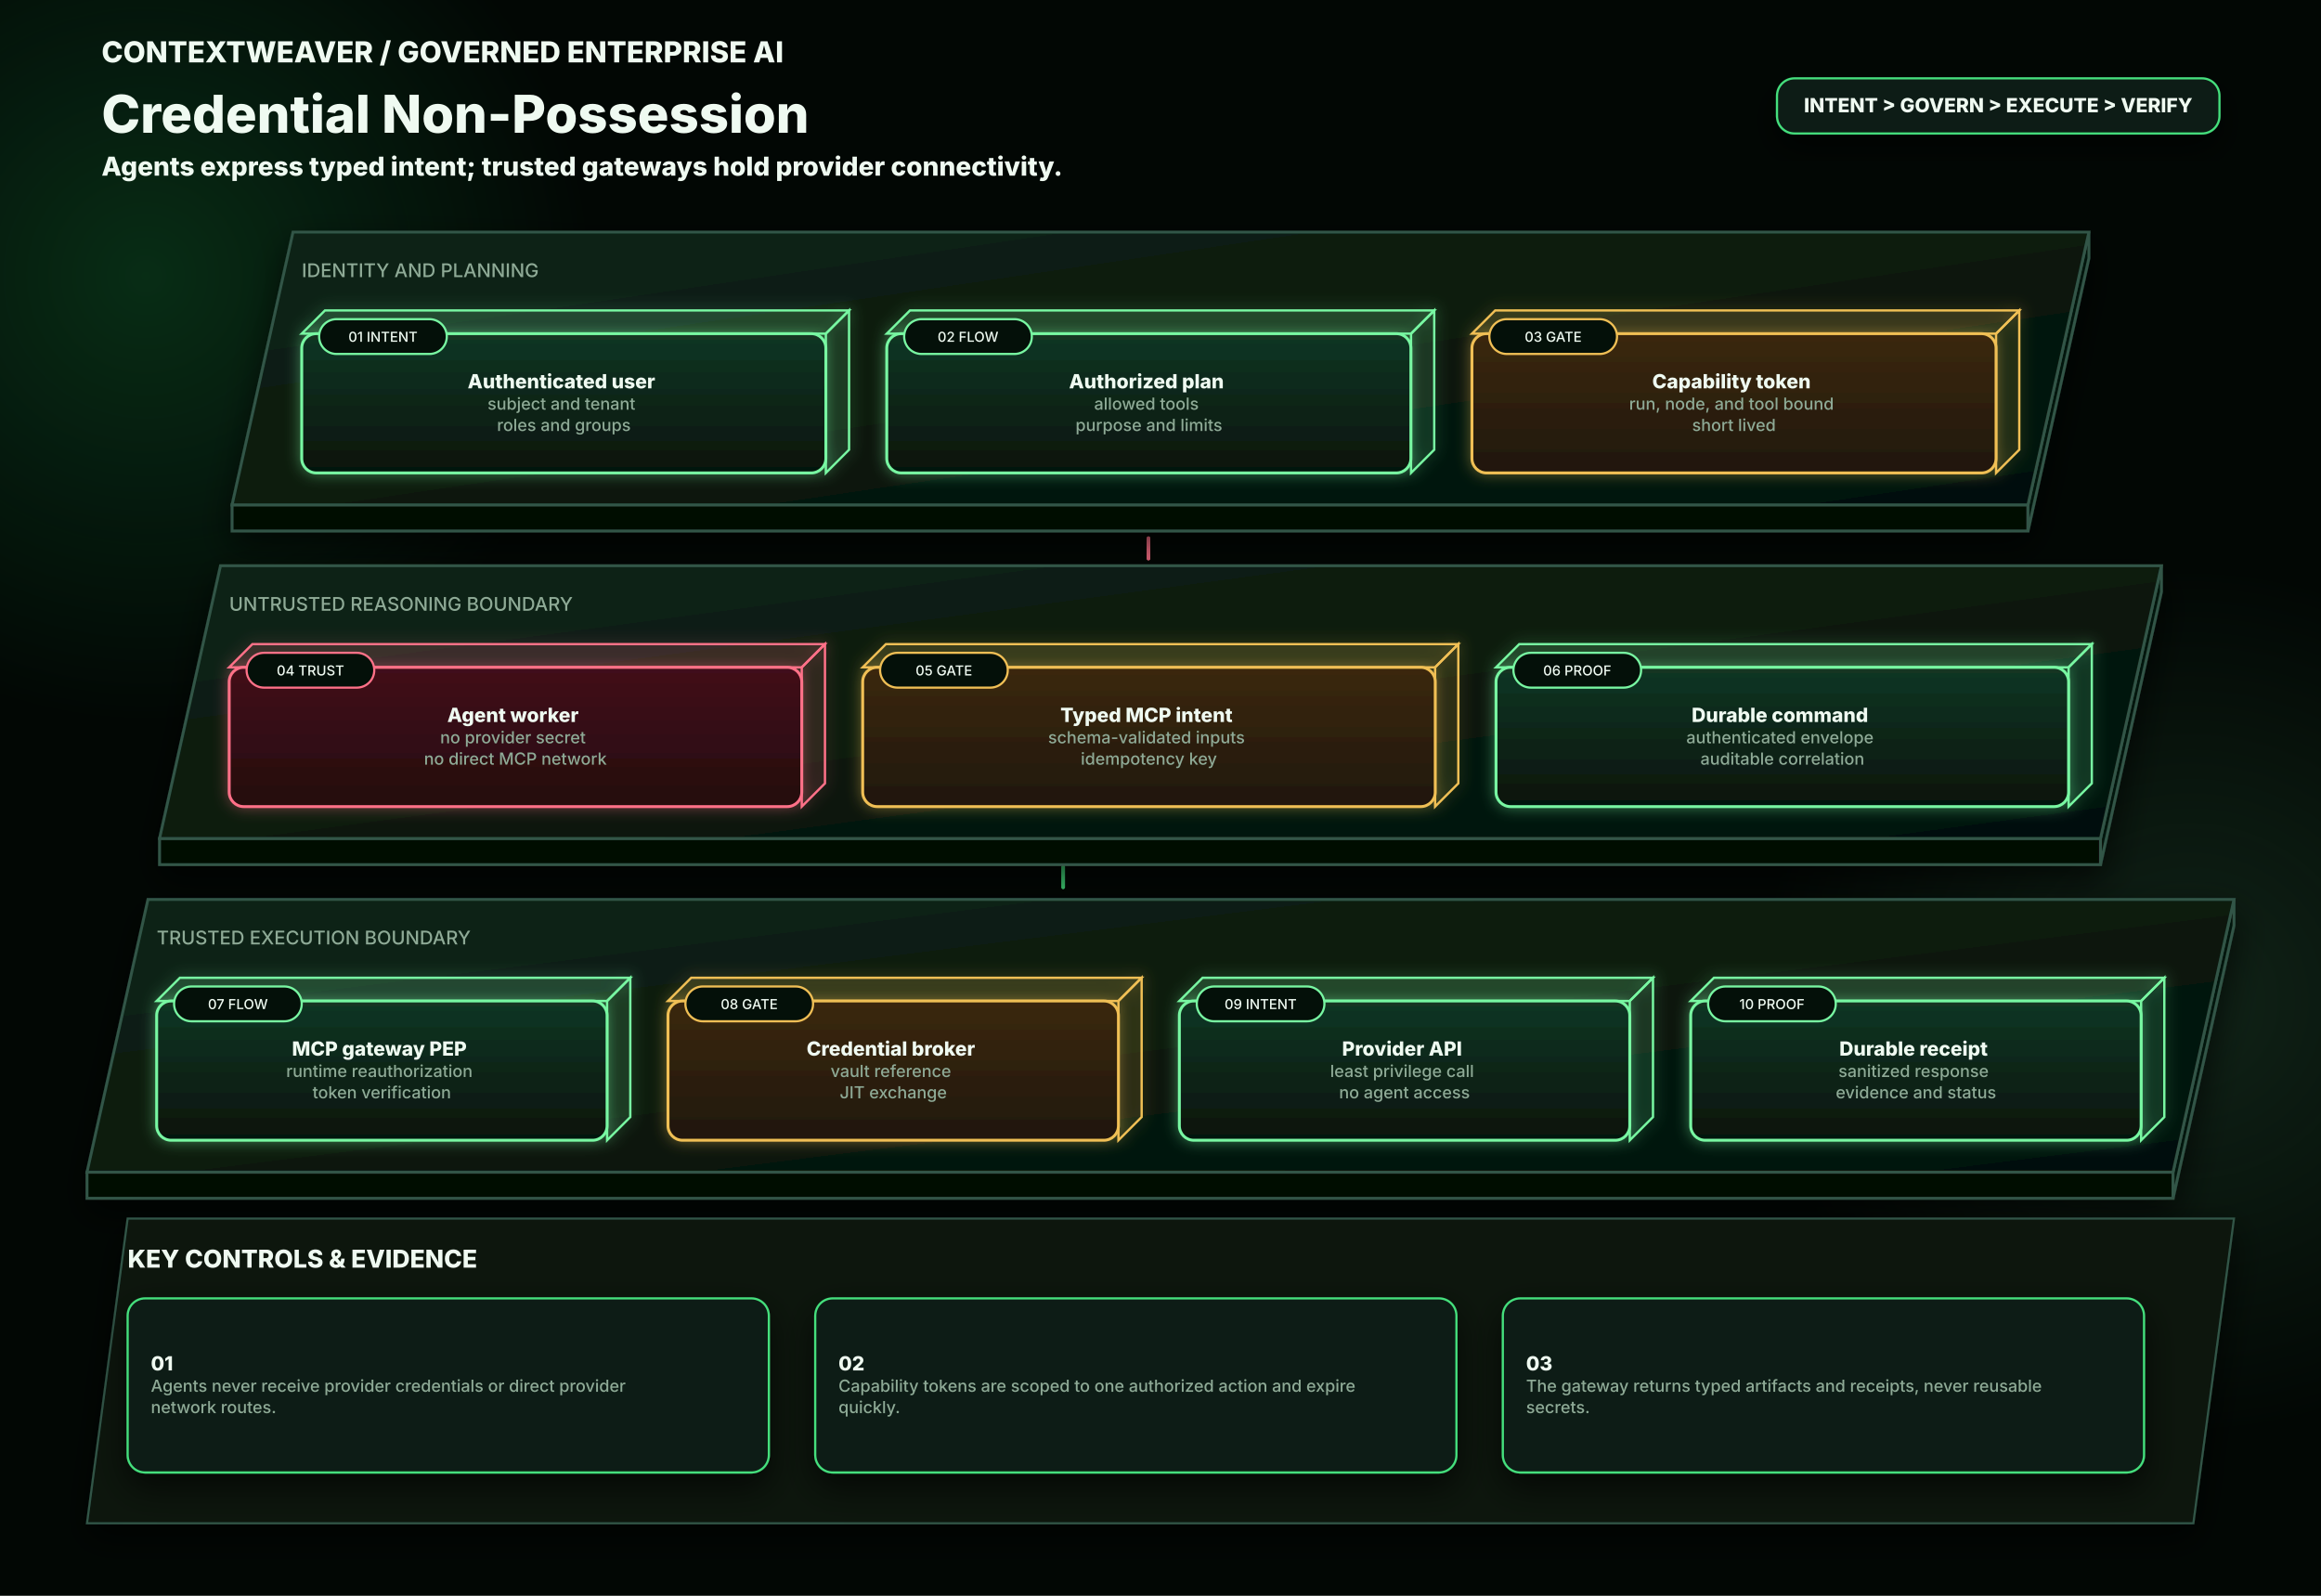
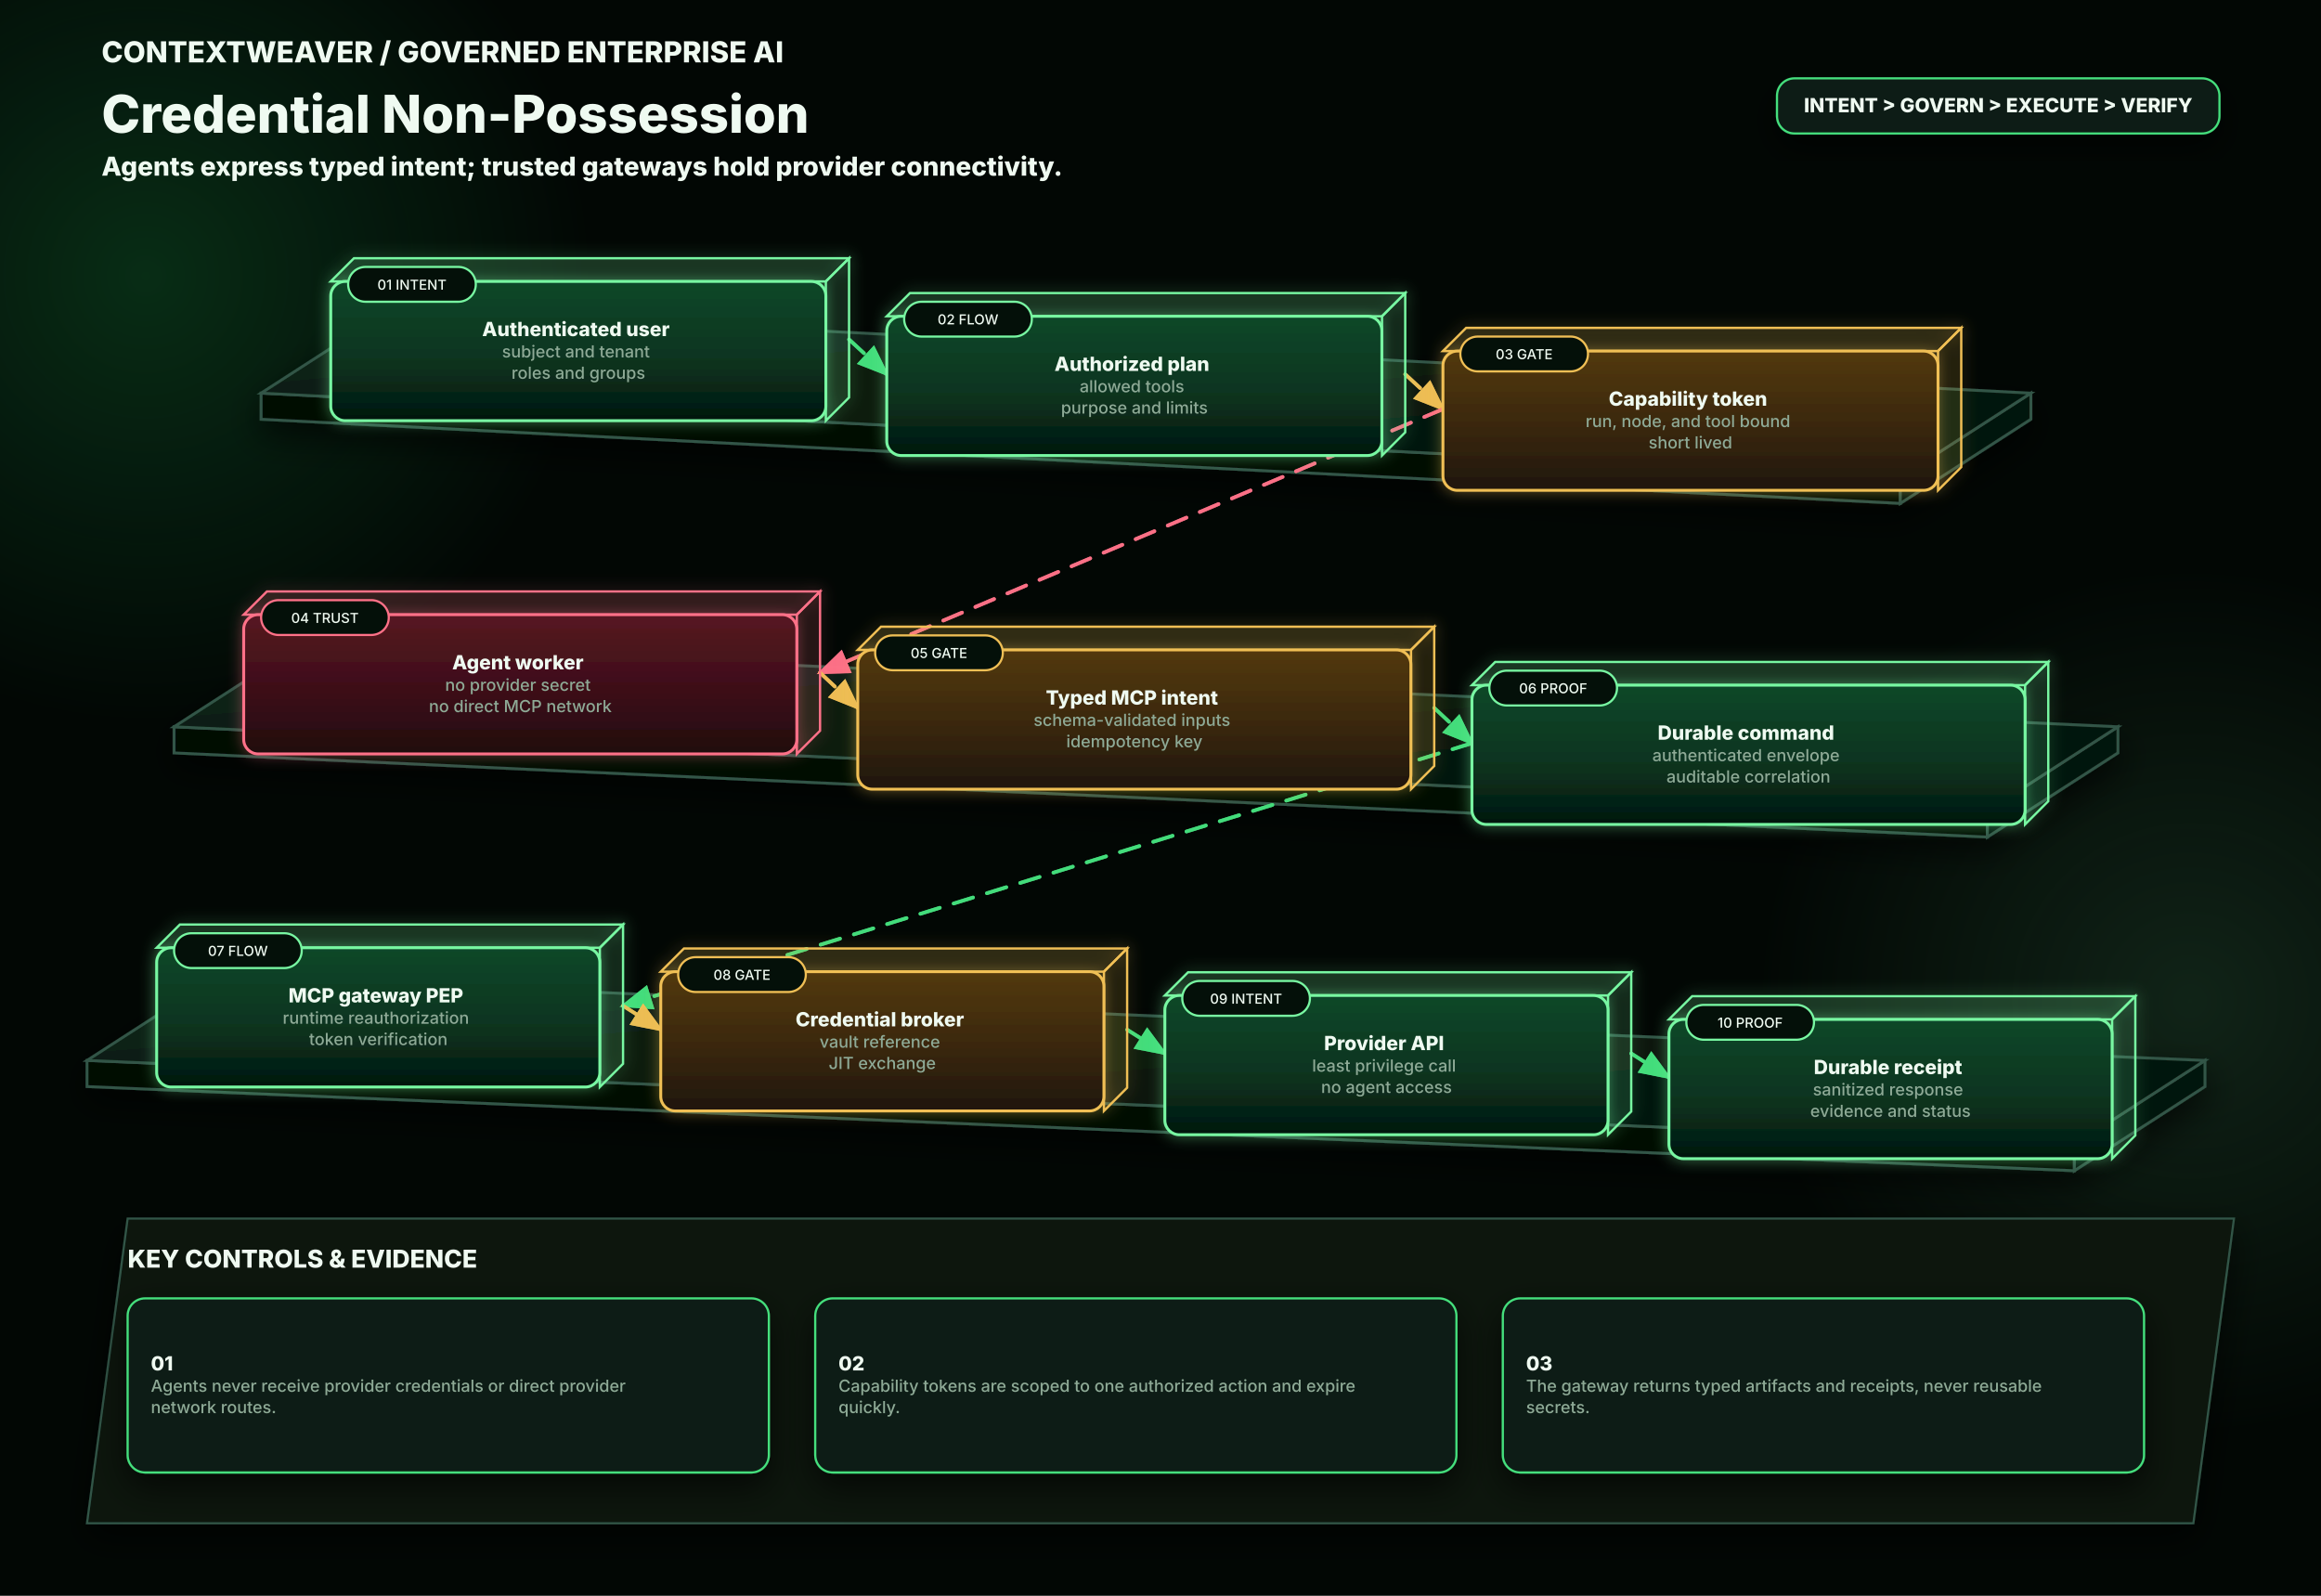
<svg xmlns="http://www.w3.org/2000/svg" width="1600" height="1100" viewBox="0 0 1600 1100" role="img" aria-label="Credential Non-Possession">
  <defs>
    <radialGradient id="ambient-left">
      <stop stop-color="#20d866" stop-opacity=".18" />
      <stop offset="1" stop-color="#20d866" stop-opacity="0" />
    </radialGradient>
    <radialGradient id="ambient-right">
      <stop stop-color="#78f7a2" stop-opacity=".12" />
      <stop offset="1" stop-color="#78f7a2" stop-opacity="0" />
    </radialGradient>
    <linearGradient id="platform-fill" x1="0" y1="0" x2="1" y2="1">
      <stop stop-color="#0b2415" />
      <stop offset="1" stop-color="#041009" />
    </linearGradient>
    <linearGradient id="card-green" x1="0" y1="0" x2="0" y2="1">
-       <stop stop-color="#123624" />
-       <stop offset="1" stop-color="#06140c" />
+       <stop stop-color="#0d4829" />
+       <stop offset=".58" stop-color="#09331f" />
+       <stop offset="1" stop-color="#04170e" />
    </linearGradient>
    <linearGradient id="card-amber" x1="0" y1="0" x2="0" y2="1">
-       <stop stop-color="#3b2808" />
-       <stop offset="1" stop-color="#201707" />
+       <stop stop-color="#53390c" />
+       <stop offset=".58" stop-color="#38260a" />
+       <stop offset="1" stop-color="#1f1607" />
    </linearGradient>
    <linearGradient id="card-red" x1="0" y1="0" x2="0" y2="1">
-       <stop stop-color="#42101a" />
-       <stop offset="1" stop-color="#24080d" />
+       <stop stop-color="#571521" />
+       <stop offset=".58" stop-color="#3b0f18" />
+       <stop offset="1" stop-color="#21080d" />
    </linearGradient>
    <filter id="shadow" x="-20%" y="-30%" width="150%" height="180%">
      <feDropShadow dx="0" dy="10" stdDeviation="12" flood-color="#000" flood-opacity=".65" />
    </filter>
    <filter id="glow-green" x="-40%" y="-60%" width="180%" height="220%">
      <feDropShadow dx="0" dy="0" stdDeviation="5" flood-color="#78f7a2" flood-opacity=".45" />
    </filter>
    <filter id="glow-amber" x="-40%" y="-60%" width="180%" height="220%">
      <feDropShadow dx="0" dy="0" stdDeviation="5" flood-color="#f0bf55" flood-opacity=".42" />
    </filter>
    <filter id="glow-red" x="-40%" y="-60%" width="180%" height="220%">
      <feDropShadow dx="0" dy="0" stdDeviation="5" flood-color="#ff7188" flood-opacity=".42" />
    </filter>
    <marker id="arrow-green" markerWidth="9" markerHeight="7" refX="8" refY="3.5" orient="auto">
      <path d="M0 0L9 3.5L0 7Z" fill="#44df7d" />
    </marker>
    <marker id="arrow-amber" markerWidth="9" markerHeight="7" refX="8" refY="3.5" orient="auto">
      <path d="M0 0L9 3.5L0 7Z" fill="#f0bf55" />
    </marker>
    <marker id="arrow-red" markerWidth="9" markerHeight="7" refX="8" refY="3.5" orient="auto">
      <path d="M0 0L9 3.5L0 7Z" fill="#ff7188" />
    </marker>
  </defs>
-   <style>.flow{stroke-dasharray:14 22;animation:cw-flow 3s linear infinite}@keyframes cw-flow{to{stroke-dashoffset:-72}}@media(prefers-reduced-motion:reduce){.flow{animation:none;stroke-dasharray:none}}</style>
+   <style>.flow{stroke-dasharray:14 10}</style>
  <rect width="1600" height="1100" fill="#020704" />
  <ellipse cx="100" cy="190" rx="310" ry="310" fill="url(#ambient-left)" />
  <ellipse cx="1510" cy="690" rx="300" ry="300" fill="url(#ambient-right)" />
-   <polyline class="flow" points="585.3,270.0 598.3,270.0 598.3,270.0 611.3,270.0" fill="none" stroke="#44df7d" stroke-width="2.5" stroke-linecap="round" stroke-linejoin="round" marker-end="url(#arrow-green)" opacity=".88" />
-   <polyline class="flow" points="585.3,270.0 598.3,270.0 598.3,270.0 611.3,270.0" fill="none" stroke="#44df7d" stroke-width="2.5" stroke-linecap="round" stroke-linejoin="round" marker-end="url(#arrow-green)" opacity=".88" />
-   <polyline class="flow" points="988.7,270.0 1001.7,270.0 1001.7,270.0 1014.7,270.0" fill="none" stroke="#f0bf55" stroke-width="2.5" stroke-linecap="round" stroke-linejoin="round" marker-end="url(#arrow-amber)" opacity=".88" />
-   <polyline class="flow" points="988.7,270.0 1001.7,270.0 1001.7,270.0 1014.7,270.0" fill="none" stroke="#f0bf55" stroke-width="2.5" stroke-linecap="round" stroke-linejoin="round" marker-end="url(#arrow-amber)" opacity=".88" />
-   <polyline class="flow" points="1014.7,270.0 791.7,270.0 791.7,500.0 568.7,500.0" fill="none" stroke="#ff7188" stroke-width="2.5" stroke-linecap="round" stroke-linejoin="round" marker-end="url(#arrow-red)" opacity=".88" />
-   <polyline class="flow" points="1014.7,270.0 791.7,270.0 791.7,500.0 568.7,500.0" fill="none" stroke="#ff7188" stroke-width="2.5" stroke-linecap="round" stroke-linejoin="round" marker-end="url(#arrow-red)" opacity=".88" />
-   <polyline class="flow" points="568.7,500.0 581.7,500.0 581.7,500.0 594.7,500.0" fill="none" stroke="#f0bf55" stroke-width="2.5" stroke-linecap="round" stroke-linejoin="round" marker-end="url(#arrow-amber)" opacity=".88" />
-   <polyline class="flow" points="568.7,500.0 581.7,500.0 581.7,500.0 594.7,500.0" fill="none" stroke="#f0bf55" stroke-width="2.5" stroke-linecap="round" stroke-linejoin="round" marker-end="url(#arrow-amber)" opacity=".88" />
-   <polyline class="flow" points="1005.3,500.0 1018.3,500.0 1018.3,500.0 1031.3,500.0" fill="none" stroke="#44df7d" stroke-width="2.5" stroke-linecap="round" stroke-linejoin="round" marker-end="url(#arrow-green)" opacity=".88" />
-   <polyline class="flow" points="1005.3,500.0 1018.3,500.0 1018.3,500.0 1031.3,500.0" fill="none" stroke="#44df7d" stroke-width="2.5" stroke-linecap="round" stroke-linejoin="round" marker-end="url(#arrow-green)" opacity=".88" />
-   <polyline class="flow" points="1031.3,500.0 732.9,500.0 732.9,730.0 434.5,730.0" fill="none" stroke="#44df7d" stroke-width="2.5" stroke-linecap="round" stroke-linejoin="round" marker-end="url(#arrow-green)" opacity=".88" />
-   <polyline class="flow" points="1031.3,500.0 732.9,500.0 732.9,730.0 434.5,730.0" fill="none" stroke="#44df7d" stroke-width="2.5" stroke-linecap="round" stroke-linejoin="round" marker-end="url(#arrow-green)" opacity=".88" />
-   <polyline class="flow" points="434.5,730.0 447.5,730.0 447.5,730.0 460.5,730.0" fill="none" stroke="#f0bf55" stroke-width="2.5" stroke-linecap="round" stroke-linejoin="round" marker-end="url(#arrow-amber)" opacity=".88" />
-   <polyline class="flow" points="434.5,730.0 447.5,730.0 447.5,730.0 460.5,730.0" fill="none" stroke="#f0bf55" stroke-width="2.5" stroke-linecap="round" stroke-linejoin="round" marker-end="url(#arrow-amber)" opacity=".88" />
-   <polyline class="flow" points="787.0,730.0 800.0,730.0 800.0,730.0 813.0,730.0" fill="none" stroke="#44df7d" stroke-width="2.5" stroke-linecap="round" stroke-linejoin="round" marker-end="url(#arrow-green)" opacity=".88" />
-   <polyline class="flow" points="787.0,730.0 800.0,730.0 800.0,730.0 813.0,730.0" fill="none" stroke="#44df7d" stroke-width="2.5" stroke-linecap="round" stroke-linejoin="round" marker-end="url(#arrow-green)" opacity=".88" />
-   <polyline class="flow" points="1139.5,730.0 1152.5,730.0 1152.5,730.0 1165.5,730.0" fill="none" stroke="#44df7d" stroke-width="2.5" stroke-linecap="round" stroke-linejoin="round" marker-end="url(#arrow-green)" opacity=".88" />
-   <polyline class="flow" points="1139.5,730.0 1152.5,730.0 1152.5,730.0 1165.5,730.0" fill="none" stroke="#44df7d" stroke-width="2.5" stroke-linecap="round" stroke-linejoin="round" marker-end="url(#arrow-green)" opacity=".88" />
-   <text text-anchor="start" font-family="Inter,Segoe UI,Arial,sans-serif">
-     <tspan x="70.0" y="43.0" font-size="20.0" font-weight="800" fill="#effaf1">CONTEXTWEAVER  /  GOVERNED ENTERPRISE AI</tspan>
+   <g filter="url(#shadow)">
+     <polygon points="180.0,271.0 1310.0,329.0 1310.0,347.0 180.0,289.0" fill="#020905" stroke="#315446" stroke-width="2" />
+     <polygon points="1310.0,329.0 1400.0,271.0 1400.0,289.0 1310.0,347.0" fill="#06140c" stroke="#315446" stroke-width="2" />
+     <polygon points="180.0,271.0 1310.0,329.0 1400.0,271.0 270.0,213.0" fill="url(#platform-fill)" stroke="#315446" stroke-width="2" />
+   </g>
+   <text text-anchor="start" font-family="Inter,Segoe UI,Arial,sans-serif">
+     <tspan x="282.0" y="208.0" font-size="13.0" font-weight="500" fill="#8eaa96">IDENTITY AND PLANNING</tspan>
+   </text>
+   <g filter="url(#shadow)">
+     <polygon points="120.0,501.0 1370.0,559.0 1370.0,577.0 120.0,519.0" fill="#020905" stroke="#315446" stroke-width="2" />
+     <polygon points="1370.0,559.0 1460.0,501.0 1460.0,519.0 1370.0,577.0" fill="#06140c" stroke="#315446" stroke-width="2" />
+     <polygon points="120.0,501.0 1370.0,559.0 1460.0,501.0 210.0,443.0" fill="url(#platform-fill)" stroke="#315446" stroke-width="2" />
+   </g>
+   <text text-anchor="start" font-family="Inter,Segoe UI,Arial,sans-serif">
+     <tspan x="222.0" y="438.0" font-size="13.0" font-weight="500" fill="#8eaa96">UNTRUSTED REASONING BOUNDARY</tspan>
+   </text>
+   <g filter="url(#shadow)">
+     <polygon points="60.0,731.0 1430.0,789.0 1430.0,807.0 60.0,749.0" fill="#020905" stroke="#315446" stroke-width="2" />
+     <polygon points="1430.0,789.0 1520.0,731.0 1520.0,749.0 1430.0,807.0" fill="#06140c" stroke="#315446" stroke-width="2" />
+     <polygon points="60.0,731.0 1430.0,789.0 1520.0,731.0 150.0,673.0" fill="url(#platform-fill)" stroke="#315446" stroke-width="2" />
+   </g>
+   <text text-anchor="start" font-family="Inter,Segoe UI,Arial,sans-serif">
+     <tspan x="162.0" y="668.0" font-size="13.0" font-weight="500" fill="#8eaa96">TRUSTED EXECUTION BOUNDARY</tspan>
+   </text>
+   <polyline class="flow" points="585.3,234.0 611.3,258.0" fill="none" stroke="#44df7d" stroke-width="2.5" stroke-linecap="round" stroke-linejoin="round" marker-end="url(#arrow-green)" opacity=".88" />
+   <polyline class="flow" points="585.3,234.0 611.3,258.0" fill="none" stroke="#44df7d" stroke-width="2.5" stroke-linecap="round" stroke-linejoin="round" marker-end="url(#arrow-green)" opacity=".88" />
+   <polyline class="flow" points="968.7,258.0 994.7,282.0" fill="none" stroke="#f0bf55" stroke-width="2.5" stroke-linecap="round" stroke-linejoin="round" marker-end="url(#arrow-amber)" opacity=".88" />
+   <polyline class="flow" points="968.7,258.0 994.7,282.0" fill="none" stroke="#f0bf55" stroke-width="2.5" stroke-linecap="round" stroke-linejoin="round" marker-end="url(#arrow-amber)" opacity=".88" />
+   <polyline class="flow" points="994.7,282.0 565.3,463.7" fill="none" stroke="#ff7188" stroke-width="2.5" stroke-linecap="round" stroke-linejoin="round" marker-end="url(#arrow-red)" opacity=".88" />
+   <polyline class="flow" points="994.7,282.0 565.3,463.7" fill="none" stroke="#ff7188" stroke-width="2.5" stroke-linecap="round" stroke-linejoin="round" marker-end="url(#arrow-red)" opacity=".88" />
+   <polyline class="flow" points="565.3,463.7 591.3,488.0" fill="none" stroke="#f0bf55" stroke-width="2.5" stroke-linecap="round" stroke-linejoin="round" marker-end="url(#arrow-amber)" opacity=".88" />
+   <polyline class="flow" points="565.3,463.7 591.3,488.0" fill="none" stroke="#f0bf55" stroke-width="2.5" stroke-linecap="round" stroke-linejoin="round" marker-end="url(#arrow-amber)" opacity=".88" />
+   <polyline class="flow" points="988.7,488.0 1014.7,512.3" fill="none" stroke="#44df7d" stroke-width="2.5" stroke-linecap="round" stroke-linejoin="round" marker-end="url(#arrow-green)" opacity=".88" />
+   <polyline class="flow" points="988.7,488.0 1014.7,512.3" fill="none" stroke="#44df7d" stroke-width="2.5" stroke-linecap="round" stroke-linejoin="round" marker-end="url(#arrow-green)" opacity=".88" />
+   <polyline class="flow" points="1014.7,512.3 429.5,693.3" fill="none" stroke="#44df7d" stroke-width="2.5" stroke-linecap="round" stroke-linejoin="round" marker-end="url(#arrow-green)" opacity=".88" />
+   <polyline class="flow" points="1014.7,512.3 429.5,693.3" fill="none" stroke="#44df7d" stroke-width="2.5" stroke-linecap="round" stroke-linejoin="round" marker-end="url(#arrow-green)" opacity=".88" />
+   <polyline class="flow" points="429.5,693.3 455.5,709.8" fill="none" stroke="#f0bf55" stroke-width="2.5" stroke-linecap="round" stroke-linejoin="round" marker-end="url(#arrow-amber)" opacity=".88" />
+   <polyline class="flow" points="429.5,693.3 455.5,709.8" fill="none" stroke="#f0bf55" stroke-width="2.5" stroke-linecap="round" stroke-linejoin="round" marker-end="url(#arrow-amber)" opacity=".88" />
+   <polyline class="flow" points="777.0,709.8 803.0,726.2" fill="none" stroke="#44df7d" stroke-width="2.5" stroke-linecap="round" stroke-linejoin="round" marker-end="url(#arrow-green)" opacity=".88" />
+   <polyline class="flow" points="777.0,709.8 803.0,726.2" fill="none" stroke="#44df7d" stroke-width="2.5" stroke-linecap="round" stroke-linejoin="round" marker-end="url(#arrow-green)" opacity=".88" />
+   <polyline class="flow" points="1124.5,726.2 1150.5,742.7" fill="none" stroke="#44df7d" stroke-width="2.5" stroke-linecap="round" stroke-linejoin="round" marker-end="url(#arrow-green)" opacity=".88" />
+   <polyline class="flow" points="1124.5,726.2 1150.5,742.7" fill="none" stroke="#44df7d" stroke-width="2.5" stroke-linecap="round" stroke-linejoin="round" marker-end="url(#arrow-green)" opacity=".88" />
+   <text text-anchor="start" font-family="Inter,Segoe UI,Arial,sans-serif">
+     <tspan x="70.0" y="43.0" font-size="20.0" font-weight="800" fill="#effaf1">CONTEXTWEAVER / GOVERNED ENTERPRISE AI</tspan>
  </text>
  <text text-anchor="start" font-family="Inter,Segoe UI,Arial,sans-serif">
    <tspan x="70.0" y="91.5" font-size="36.0" font-weight="800" fill="#effaf1">Credential Non-Possession</tspan>
  </text>
  <text text-anchor="start" font-family="Inter,Segoe UI,Arial,sans-serif">
    <tspan x="70.0" y="121.1" font-size="18.0" font-weight="800" fill="#effaf1">Agents express typed intent; trusted gateways hold provider connectivity.</tspan>
  </text>
  <rect x="1225.0" y="54.0" width="305.0" height="38.0" rx="12" fill="#0b1d13" stroke="#44df7d" stroke-width="1.5" filter="url(#shadow)" />
  <text text-anchor="middle" font-family="Inter,Segoe UI,Arial,sans-serif">
-     <tspan x="1377.5" y="77.4" font-size="13.5" font-weight="800" fill="#effaf1">INTENT  &gt;  GOVERN  &gt;  EXECUTE  &gt;  VERIFY</tspan>
-   </text>
-   <g filter="url(#shadow)">
-     <polygon points="160.0,348.0 1398.0,348.0 1398.0,366.0 160.0,366.0" fill="#020905" stroke="#315446" stroke-width="2" />
-     <polygon points="1398.0,348.0 1440.0,160.0 1440.0,178.0 1398.0,366.0" fill="#06140c" stroke="#315446" stroke-width="2" />
-     <polygon points="202.0,160.0 1440.0,160.0 1398.0,348.0 160.0,348.0" fill="url(#platform-fill)" stroke="#315446" stroke-width="2" />
-   </g>
-   <text text-anchor="start" font-family="Inter,Segoe UI,Arial,sans-serif">
-     <tspan x="208.0" y="191.0" font-size="13.0" font-weight="500" fill="#8eaa96">IDENTITY AND PLANNING</tspan>
-   </text>
-   <g filter="url(#shadow)">
-     <polygon points="110.0,578.0 1448.0,578.0 1448.0,596.0 110.0,596.0" fill="#020905" stroke="#315446" stroke-width="2" />
-     <polygon points="1448.0,578.0 1490.0,390.0 1490.0,408.0 1448.0,596.0" fill="#06140c" stroke="#315446" stroke-width="2" />
-     <polygon points="152.0,390.0 1490.0,390.0 1448.0,578.0 110.0,578.0" fill="url(#platform-fill)" stroke="#315446" stroke-width="2" />
-   </g>
-   <text text-anchor="start" font-family="Inter,Segoe UI,Arial,sans-serif">
-     <tspan x="158.0" y="421.0" font-size="13.0" font-weight="500" fill="#8eaa96">UNTRUSTED REASONING BOUNDARY</tspan>
-   </text>
-   <g filter="url(#shadow)">
-     <polygon points="60.0,808.0 1498.0,808.0 1498.0,826.0 60.0,826.0" fill="#020905" stroke="#315446" stroke-width="2" />
-     <polygon points="1498.0,808.0 1540.0,620.0 1540.0,638.0 1498.0,826.0" fill="#06140c" stroke="#315446" stroke-width="2" />
-     <polygon points="102.0,620.0 1540.0,620.0 1498.0,808.0 60.0,808.0" fill="url(#platform-fill)" stroke="#315446" stroke-width="2" />
-   </g>
-   <text text-anchor="start" font-family="Inter,Segoe UI,Arial,sans-serif">
-     <tspan x="108.0" y="651.0" font-size="13.0" font-weight="500" fill="#8eaa96">TRUSTED EXECUTION BOUNDARY</tspan>
-   </text>
-   <g filter="url(#glow-green)">
-     <polygon points="208.0,230.0 224.0,214.0 585.3,214.0 569.3,230.0" fill="#78f7a2" fill-opacity=".12" stroke="#78f7a2" stroke-width="1.6" />
-     <polygon points="569.3,230.0 585.3,214.0 585.3,310.0 569.3,326.0" fill="#78f7a2" fill-opacity=".08" stroke="#78f7a2" stroke-width="1.6" />
-     <rect x="208.0" y="230.0" width="361.3" height="96.0" rx="10" fill="url(#card-green)" stroke="#78f7a2" stroke-width="2" />
-   </g>
-   <text text-anchor="middle" font-family="Inter,Segoe UI,Arial,sans-serif">
-     <tspan x="388.7" y="267.7" font-size="13.5" font-weight="800" fill="#effaf1">Authenticated user</tspan>
-     <tspan x="388.7" y="282.4" font-size="11.5" font-weight="500" fill="#8eaa96">subject and tenant</tspan>
-     <tspan x="388.7" y="297.1" font-size="11.5" font-weight="500" fill="#8eaa96">roles and groups</tspan>
-   </text>
-   <rect x="220.0" y="220.0" width="88.0" height="24.0" rx="12.0" fill="#041009" stroke="#78f7a2" stroke-width="1.5" />
-   <text text-anchor="middle" font-family="Inter,Segoe UI,Arial,sans-serif">
-     <tspan x="264.0" y="235.6" font-size="9.5" font-weight="500" fill="#effaf1">01  INTENT</tspan>
-   </text>
-   <g filter="url(#glow-green)">
-     <polygon points="611.3,230.0 627.3,214.0 988.7,214.0 972.7,230.0" fill="#78f7a2" fill-opacity=".12" stroke="#78f7a2" stroke-width="1.6" />
-     <polygon points="972.7,230.0 988.7,214.0 988.7,310.0 972.7,326.0" fill="#78f7a2" fill-opacity=".08" stroke="#78f7a2" stroke-width="1.6" />
-     <rect x="611.3" y="230.0" width="361.3" height="96.0" rx="10" fill="url(#card-green)" stroke="#78f7a2" stroke-width="2" />
-   </g>
-   <text text-anchor="middle" font-family="Inter,Segoe UI,Arial,sans-serif">
-     <tspan x="792.0" y="267.7" font-size="13.5" font-weight="800" fill="#effaf1">Authorized plan</tspan>
-     <tspan x="792.0" y="282.4" font-size="11.5" font-weight="500" fill="#8eaa96">allowed tools</tspan>
-     <tspan x="792.0" y="297.1" font-size="11.5" font-weight="500" fill="#8eaa96">purpose and limits</tspan>
-   </text>
-   <rect x="623.3" y="220.0" width="88.0" height="24.0" rx="12.0" fill="#041009" stroke="#78f7a2" stroke-width="1.5" />
-   <text text-anchor="middle" font-family="Inter,Segoe UI,Arial,sans-serif">
-     <tspan x="667.3" y="235.6" font-size="9.5" font-weight="500" fill="#effaf1">02  FLOW</tspan>
+     <tspan x="1377.5" y="77.4" font-size="13.5" font-weight="800" fill="#effaf1">INTENT &gt; GOVERN &gt; EXECUTE &gt; VERIFY</tspan>
+   </text>
+   <g filter="url(#glow-green)">
+     <polygon points="228.0,194.0 244.0,178.0 585.3,178.0 569.3,194.0" fill="#78f7a2" fill-opacity=".12" stroke="#78f7a2" stroke-width="1.6" />
+     <polygon points="569.3,194.0 585.3,178.0 585.3,274.0 569.3,290.0" fill="#78f7a2" fill-opacity=".08" stroke="#78f7a2" stroke-width="1.6" />
+     <rect x="228.0" y="194.0" width="341.3" height="96.0" rx="10" fill="url(#card-green)" stroke="#78f7a2" stroke-width="2" />
+   </g>
+   <text text-anchor="middle" font-family="Inter,Segoe UI,Arial,sans-serif">
+     <tspan x="398.7" y="231.7" font-size="13.5" font-weight="800" fill="#effaf1">Authenticated user</tspan>
+     <tspan x="398.7" y="246.4" font-size="11.5" font-weight="500" fill="#8eaa96">subject and tenant</tspan>
+     <tspan x="398.7" y="261.1" font-size="11.5" font-weight="500" fill="#8eaa96">roles and groups</tspan>
+   </text>
+   <rect x="240.0" y="184.0" width="88.0" height="24.0" rx="12.0" fill="#041009" stroke="#78f7a2" stroke-width="1.5" />
+   <text text-anchor="middle" font-family="Inter,Segoe UI,Arial,sans-serif">
+     <tspan x="284.0" y="199.7" font-size="9.5" font-weight="500" fill="#effaf1">01  INTENT</tspan>
+   </text>
+   <g filter="url(#glow-green)">
+     <polygon points="611.3,218.0 627.3,202.0 968.7,202.0 952.7,218.0" fill="#78f7a2" fill-opacity=".12" stroke="#78f7a2" stroke-width="1.6" />
+     <polygon points="952.7,218.0 968.7,202.0 968.7,298.0 952.7,314.0" fill="#78f7a2" fill-opacity=".08" stroke="#78f7a2" stroke-width="1.6" />
+     <rect x="611.3" y="218.0" width="341.3" height="96.0" rx="10" fill="url(#card-green)" stroke="#78f7a2" stroke-width="2" />
+   </g>
+   <text text-anchor="middle" font-family="Inter,Segoe UI,Arial,sans-serif">
+     <tspan x="782.0" y="255.7" font-size="13.5" font-weight="800" fill="#effaf1">Authorized plan</tspan>
+     <tspan x="782.0" y="270.4" font-size="11.5" font-weight="500" fill="#8eaa96">allowed tools</tspan>
+     <tspan x="782.0" y="285.1" font-size="11.5" font-weight="500" fill="#8eaa96">purpose and limits</tspan>
+   </text>
+   <rect x="623.3" y="208.0" width="88.0" height="24.0" rx="12.0" fill="#041009" stroke="#78f7a2" stroke-width="1.5" />
+   <text text-anchor="middle" font-family="Inter,Segoe UI,Arial,sans-serif">
+     <tspan x="667.3" y="223.6" font-size="9.5" font-weight="500" fill="#effaf1">02  FLOW</tspan>
  </text>
  <g filter="url(#glow-amber)">
-     <polygon points="1014.7,230.0 1030.7,214.0 1392.0,214.0 1376.0,230.0" fill="#f0bf55" fill-opacity=".12" stroke="#f0bf55" stroke-width="1.6" />
-     <polygon points="1376.0,230.0 1392.0,214.0 1392.0,310.0 1376.0,326.0" fill="#f0bf55" fill-opacity=".08" stroke="#f0bf55" stroke-width="1.6" />
-     <rect x="1014.7" y="230.0" width="361.3" height="96.0" rx="10" fill="url(#card-amber)" stroke="#f0bf55" stroke-width="2" />
-   </g>
-   <text text-anchor="middle" font-family="Inter,Segoe UI,Arial,sans-serif">
-     <tspan x="1195.3" y="267.7" font-size="13.5" font-weight="800" fill="#effaf1">Capability token</tspan>
-     <tspan x="1195.3" y="282.4" font-size="11.5" font-weight="500" fill="#8eaa96">run, node, and tool bound</tspan>
-     <tspan x="1195.3" y="297.1" font-size="11.5" font-weight="500" fill="#8eaa96">short lived</tspan>
-   </text>
-   <rect x="1026.7" y="220.0" width="88.0" height="24.0" rx="12.0" fill="#041009" stroke="#f0bf55" stroke-width="1.5" />
-   <text text-anchor="middle" font-family="Inter,Segoe UI,Arial,sans-serif">
-     <tspan x="1070.7" y="235.6" font-size="9.5" font-weight="500" fill="#effaf1">03  GATE</tspan>
+     <polygon points="994.7,242.0 1010.7,226.0 1352.0,226.0 1336.0,242.0" fill="#f0bf55" fill-opacity=".12" stroke="#f0bf55" stroke-width="1.6" />
+     <polygon points="1336.0,242.0 1352.0,226.0 1352.0,322.0 1336.0,338.0" fill="#f0bf55" fill-opacity=".08" stroke="#f0bf55" stroke-width="1.6" />
+     <rect x="994.7" y="242.0" width="341.3" height="96.0" rx="10" fill="url(#card-amber)" stroke="#f0bf55" stroke-width="2" />
+   </g>
+   <text text-anchor="middle" font-family="Inter,Segoe UI,Arial,sans-serif">
+     <tspan x="1165.3" y="279.7" font-size="13.5" font-weight="800" fill="#effaf1">Capability token</tspan>
+     <tspan x="1165.3" y="294.4" font-size="11.5" font-weight="500" fill="#8eaa96">run, node, and tool bound</tspan>
+     <tspan x="1165.3" y="309.1" font-size="11.5" font-weight="500" fill="#8eaa96">short lived</tspan>
+   </text>
+   <rect x="1006.7" y="232.0" width="88.0" height="24.0" rx="12.0" fill="#041009" stroke="#f0bf55" stroke-width="1.5" />
+   <text text-anchor="middle" font-family="Inter,Segoe UI,Arial,sans-serif">
+     <tspan x="1050.7" y="247.6" font-size="9.5" font-weight="500" fill="#effaf1">03  GATE</tspan>
  </text>
  <g filter="url(#glow-red)">
-     <polygon points="158.0,460.0 174.0,444.0 568.7,444.0 552.7,460.0" fill="#ff7188" fill-opacity=".12" stroke="#ff7188" stroke-width="1.6" />
-     <polygon points="552.7,460.0 568.7,444.0 568.7,540.0 552.7,556.0" fill="#ff7188" fill-opacity=".08" stroke="#ff7188" stroke-width="1.6" />
-     <rect x="158.0" y="460.0" width="394.7" height="96.0" rx="10" fill="url(#card-red)" stroke="#ff7188" stroke-width="2" />
-   </g>
-   <text text-anchor="middle" font-family="Inter,Segoe UI,Arial,sans-serif">
-     <tspan x="355.3" y="497.7" font-size="13.5" font-weight="800" fill="#effaf1">Agent worker</tspan>
-     <tspan x="355.3" y="512.4" font-size="11.5" font-weight="500" fill="#8eaa96">no provider secret</tspan>
-     <tspan x="355.3" y="527.1" font-size="11.5" font-weight="500" fill="#8eaa96">no direct MCP network</tspan>
-   </text>
-   <rect x="170.0" y="450.0" width="88.0" height="24.0" rx="12.0" fill="#041009" stroke="#ff7188" stroke-width="1.5" />
-   <text text-anchor="middle" font-family="Inter,Segoe UI,Arial,sans-serif">
-     <tspan x="214.0" y="465.6" font-size="9.5" font-weight="500" fill="#effaf1">04  TRUST</tspan>
+     <polygon points="168.0,423.7 184.0,407.7 565.3,407.7 549.3,423.7" fill="#ff7188" fill-opacity=".12" stroke="#ff7188" stroke-width="1.6" />
+     <polygon points="549.3,423.7 565.3,407.7 565.3,503.7 549.3,519.7" fill="#ff7188" fill-opacity=".08" stroke="#ff7188" stroke-width="1.6" />
+     <rect x="168.0" y="423.7" width="381.3" height="96.0" rx="10" fill="url(#card-red)" stroke="#ff7188" stroke-width="2" />
+   </g>
+   <text text-anchor="middle" font-family="Inter,Segoe UI,Arial,sans-serif">
+     <tspan x="358.7" y="461.4" font-size="13.5" font-weight="800" fill="#effaf1">Agent worker</tspan>
+     <tspan x="358.7" y="476.2" font-size="11.5" font-weight="500" fill="#8eaa96">no provider secret</tspan>
+     <tspan x="358.7" y="490.9" font-size="11.5" font-weight="500" fill="#8eaa96">no direct MCP network</tspan>
+   </text>
+   <rect x="180.0" y="413.7" width="88.0" height="24.0" rx="12.0" fill="#041009" stroke="#ff7188" stroke-width="1.5" />
+   <text text-anchor="middle" font-family="Inter,Segoe UI,Arial,sans-serif">
+     <tspan x="224.0" y="429.4" font-size="9.5" font-weight="500" fill="#effaf1">04  TRUST</tspan>
  </text>
  <g filter="url(#glow-amber)">
-     <polygon points="594.7,460.0 610.7,444.0 1005.3,444.0 989.3,460.0" fill="#f0bf55" fill-opacity=".12" stroke="#f0bf55" stroke-width="1.6" />
-     <polygon points="989.3,460.0 1005.3,444.0 1005.3,540.0 989.3,556.0" fill="#f0bf55" fill-opacity=".08" stroke="#f0bf55" stroke-width="1.6" />
-     <rect x="594.7" y="460.0" width="394.7" height="96.0" rx="10" fill="url(#card-amber)" stroke="#f0bf55" stroke-width="2" />
-   </g>
-   <text text-anchor="middle" font-family="Inter,Segoe UI,Arial,sans-serif">
-     <tspan x="792.0" y="497.7" font-size="13.5" font-weight="800" fill="#effaf1">Typed MCP intent</tspan>
-     <tspan x="792.0" y="512.4" font-size="11.5" font-weight="500" fill="#8eaa96">schema-validated inputs</tspan>
-     <tspan x="792.0" y="527.1" font-size="11.5" font-weight="500" fill="#8eaa96">idempotency key</tspan>
-   </text>
-   <rect x="606.7" y="450.0" width="88.0" height="24.0" rx="12.0" fill="#041009" stroke="#f0bf55" stroke-width="1.5" />
-   <text text-anchor="middle" font-family="Inter,Segoe UI,Arial,sans-serif">
-     <tspan x="650.7" y="465.6" font-size="9.5" font-weight="500" fill="#effaf1">05  GATE</tspan>
-   </text>
-   <g filter="url(#glow-green)">
-     <polygon points="1031.3,460.0 1047.3,444.0 1442.0,444.0 1426.0,460.0" fill="#78f7a2" fill-opacity=".12" stroke="#78f7a2" stroke-width="1.6" />
-     <polygon points="1426.0,460.0 1442.0,444.0 1442.0,540.0 1426.0,556.0" fill="#78f7a2" fill-opacity=".08" stroke="#78f7a2" stroke-width="1.6" />
-     <rect x="1031.3" y="460.0" width="394.7" height="96.0" rx="10" fill="url(#card-green)" stroke="#78f7a2" stroke-width="2" />
-   </g>
-   <text text-anchor="middle" font-family="Inter,Segoe UI,Arial,sans-serif">
-     <tspan x="1228.7" y="497.7" font-size="13.5" font-weight="800" fill="#effaf1">Durable command</tspan>
-     <tspan x="1228.7" y="512.4" font-size="11.5" font-weight="500" fill="#8eaa96">authenticated envelope</tspan>
-     <tspan x="1228.7" y="527.1" font-size="11.5" font-weight="500" fill="#8eaa96">auditable correlation</tspan>
-   </text>
-   <rect x="1043.3" y="450.0" width="88.0" height="24.0" rx="12.0" fill="#041009" stroke="#78f7a2" stroke-width="1.5" />
-   <text text-anchor="middle" font-family="Inter,Segoe UI,Arial,sans-serif">
-     <tspan x="1087.3" y="465.6" font-size="9.5" font-weight="500" fill="#effaf1">06  PROOF</tspan>
-   </text>
-   <g filter="url(#glow-green)">
-     <polygon points="108.0,690.0 124.0,674.0 434.5,674.0 418.5,690.0" fill="#78f7a2" fill-opacity=".12" stroke="#78f7a2" stroke-width="1.6" />
-     <polygon points="418.5,690.0 434.5,674.0 434.5,770.0 418.5,786.0" fill="#78f7a2" fill-opacity=".08" stroke="#78f7a2" stroke-width="1.6" />
-     <rect x="108.0" y="690.0" width="310.5" height="96.0" rx="10" fill="url(#card-green)" stroke="#78f7a2" stroke-width="2" />
-   </g>
-   <text text-anchor="middle" font-family="Inter,Segoe UI,Arial,sans-serif">
-     <tspan x="263.2" y="727.7" font-size="13.5" font-weight="800" fill="#effaf1">MCP gateway PEP</tspan>
-     <tspan x="263.2" y="742.4" font-size="11.5" font-weight="500" fill="#8eaa96">runtime reauthorization</tspan>
-     <tspan x="263.2" y="757.1" font-size="11.5" font-weight="500" fill="#8eaa96">token verification</tspan>
-   </text>
-   <rect x="120.0" y="680.0" width="88.0" height="24.0" rx="12.0" fill="#041009" stroke="#78f7a2" stroke-width="1.5" />
-   <text text-anchor="middle" font-family="Inter,Segoe UI,Arial,sans-serif">
-     <tspan x="164.0" y="695.6" font-size="9.5" font-weight="500" fill="#effaf1">07  FLOW</tspan>
+     <polygon points="591.3,448.0 607.3,432.0 988.7,432.0 972.7,448.0" fill="#f0bf55" fill-opacity=".12" stroke="#f0bf55" stroke-width="1.6" />
+     <polygon points="972.7,448.0 988.7,432.0 988.7,528.0 972.7,544.0" fill="#f0bf55" fill-opacity=".08" stroke="#f0bf55" stroke-width="1.6" />
+     <rect x="591.3" y="448.0" width="381.3" height="96.0" rx="10" fill="url(#card-amber)" stroke="#f0bf55" stroke-width="2" />
+   </g>
+   <text text-anchor="middle" font-family="Inter,Segoe UI,Arial,sans-serif">
+     <tspan x="782.0" y="485.7" font-size="13.5" font-weight="800" fill="#effaf1">Typed MCP intent</tspan>
+     <tspan x="782.0" y="500.4" font-size="11.5" font-weight="500" fill="#8eaa96">schema-validated inputs</tspan>
+     <tspan x="782.0" y="515.1" font-size="11.5" font-weight="500" fill="#8eaa96">idempotency key</tspan>
+   </text>
+   <rect x="603.3" y="438.0" width="88.0" height="24.0" rx="12.0" fill="#041009" stroke="#f0bf55" stroke-width="1.5" />
+   <text text-anchor="middle" font-family="Inter,Segoe UI,Arial,sans-serif">
+     <tspan x="647.3" y="453.6" font-size="9.5" font-weight="500" fill="#effaf1">05  GATE</tspan>
+   </text>
+   <g filter="url(#glow-green)">
+     <polygon points="1014.7,472.3 1030.7,456.3 1412.0,456.3 1396.0,472.3" fill="#78f7a2" fill-opacity=".12" stroke="#78f7a2" stroke-width="1.6" />
+     <polygon points="1396.0,472.3 1412.0,456.3 1412.0,552.3 1396.0,568.3" fill="#78f7a2" fill-opacity=".08" stroke="#78f7a2" stroke-width="1.6" />
+     <rect x="1014.7" y="472.3" width="381.3" height="96.0" rx="10" fill="url(#card-green)" stroke="#78f7a2" stroke-width="2" />
+   </g>
+   <text text-anchor="middle" font-family="Inter,Segoe UI,Arial,sans-serif">
+     <tspan x="1205.3" y="509.9" font-size="13.5" font-weight="800" fill="#effaf1">Durable command</tspan>
+     <tspan x="1205.3" y="524.7" font-size="11.5" font-weight="500" fill="#8eaa96">authenticated envelope</tspan>
+     <tspan x="1205.3" y="539.4" font-size="11.5" font-weight="500" fill="#8eaa96">auditable correlation</tspan>
+   </text>
+   <rect x="1026.7" y="462.3" width="88.0" height="24.0" rx="12.0" fill="#041009" stroke="#78f7a2" stroke-width="1.5" />
+   <text text-anchor="middle" font-family="Inter,Segoe UI,Arial,sans-serif">
+     <tspan x="1070.7" y="477.9" font-size="9.5" font-weight="500" fill="#effaf1">06  PROOF</tspan>
+   </text>
+   <g filter="url(#glow-green)">
+     <polygon points="108.0,653.3 124.0,637.3 429.5,637.3 413.5,653.3" fill="#78f7a2" fill-opacity=".12" stroke="#78f7a2" stroke-width="1.6" />
+     <polygon points="413.5,653.3 429.5,637.3 429.5,733.3 413.5,749.3" fill="#78f7a2" fill-opacity=".08" stroke="#78f7a2" stroke-width="1.6" />
+     <rect x="108.0" y="653.3" width="305.5" height="96.0" rx="10" fill="url(#card-green)" stroke="#78f7a2" stroke-width="2" />
+   </g>
+   <text text-anchor="middle" font-family="Inter,Segoe UI,Arial,sans-serif">
+     <tspan x="260.8" y="691.0" font-size="13.5" font-weight="800" fill="#effaf1">MCP gateway PEP</tspan>
+     <tspan x="260.8" y="705.7" font-size="11.5" font-weight="500" fill="#8eaa96">runtime reauthorization</tspan>
+     <tspan x="260.8" y="720.4" font-size="11.5" font-weight="500" fill="#8eaa96">token verification</tspan>
+   </text>
+   <rect x="120.0" y="643.3" width="88.0" height="24.0" rx="12.0" fill="#041009" stroke="#78f7a2" stroke-width="1.5" />
+   <text text-anchor="middle" font-family="Inter,Segoe UI,Arial,sans-serif">
+     <tspan x="164.0" y="658.9" font-size="9.5" font-weight="500" fill="#effaf1">07  FLOW</tspan>
  </text>
  <g filter="url(#glow-amber)">
-     <polygon points="460.5,690.0 476.5,674.0 787.0,674.0 771.0,690.0" fill="#f0bf55" fill-opacity=".12" stroke="#f0bf55" stroke-width="1.6" />
-     <polygon points="771.0,690.0 787.0,674.0 787.0,770.0 771.0,786.0" fill="#f0bf55" fill-opacity=".08" stroke="#f0bf55" stroke-width="1.6" />
-     <rect x="460.5" y="690.0" width="310.5" height="96.0" rx="10" fill="url(#card-amber)" stroke="#f0bf55" stroke-width="2" />
-   </g>
-   <text text-anchor="middle" font-family="Inter,Segoe UI,Arial,sans-serif">
-     <tspan x="615.8" y="727.7" font-size="13.5" font-weight="800" fill="#effaf1">Credential broker</tspan>
-     <tspan x="615.8" y="742.4" font-size="11.5" font-weight="500" fill="#8eaa96">vault reference</tspan>
-     <tspan x="615.8" y="757.1" font-size="11.5" font-weight="500" fill="#8eaa96">JIT exchange</tspan>
-   </text>
-   <rect x="472.5" y="680.0" width="88.0" height="24.0" rx="12.0" fill="#041009" stroke="#f0bf55" stroke-width="1.5" />
-   <text text-anchor="middle" font-family="Inter,Segoe UI,Arial,sans-serif">
-     <tspan x="516.5" y="695.6" font-size="9.5" font-weight="500" fill="#effaf1">08  GATE</tspan>
-   </text>
-   <g filter="url(#glow-green)">
-     <polygon points="813.0,690.0 829.0,674.0 1139.5,674.0 1123.5,690.0" fill="#78f7a2" fill-opacity=".12" stroke="#78f7a2" stroke-width="1.6" />
-     <polygon points="1123.5,690.0 1139.5,674.0 1139.5,770.0 1123.5,786.0" fill="#78f7a2" fill-opacity=".08" stroke="#78f7a2" stroke-width="1.6" />
-     <rect x="813.0" y="690.0" width="310.5" height="96.0" rx="10" fill="url(#card-green)" stroke="#78f7a2" stroke-width="2" />
-   </g>
-   <text text-anchor="middle" font-family="Inter,Segoe UI,Arial,sans-serif">
-     <tspan x="968.2" y="727.7" font-size="13.5" font-weight="800" fill="#effaf1">Provider API</tspan>
-     <tspan x="968.2" y="742.4" font-size="11.5" font-weight="500" fill="#8eaa96">least privilege call</tspan>
-     <tspan x="968.2" y="757.1" font-size="11.5" font-weight="500" fill="#8eaa96">no agent access</tspan>
-   </text>
-   <rect x="825.0" y="680.0" width="88.0" height="24.0" rx="12.0" fill="#041009" stroke="#78f7a2" stroke-width="1.5" />
-   <text text-anchor="middle" font-family="Inter,Segoe UI,Arial,sans-serif">
-     <tspan x="869.0" y="695.6" font-size="9.5" font-weight="500" fill="#effaf1">09  INTENT</tspan>
-   </text>
-   <g filter="url(#glow-green)">
-     <polygon points="1165.5,690.0 1181.5,674.0 1492.0,674.0 1476.0,690.0" fill="#78f7a2" fill-opacity=".12" stroke="#78f7a2" stroke-width="1.6" />
-     <polygon points="1476.0,690.0 1492.0,674.0 1492.0,770.0 1476.0,786.0" fill="#78f7a2" fill-opacity=".08" stroke="#78f7a2" stroke-width="1.6" />
-     <rect x="1165.5" y="690.0" width="310.5" height="96.0" rx="10" fill="url(#card-green)" stroke="#78f7a2" stroke-width="2" />
-   </g>
-   <text text-anchor="middle" font-family="Inter,Segoe UI,Arial,sans-serif">
-     <tspan x="1320.8" y="727.7" font-size="13.5" font-weight="800" fill="#effaf1">Durable receipt</tspan>
-     <tspan x="1320.8" y="742.4" font-size="11.5" font-weight="500" fill="#8eaa96">sanitized response</tspan>
-     <tspan x="1320.8" y="757.1" font-size="11.5" font-weight="500" fill="#8eaa96">evidence and status</tspan>
-   </text>
-   <rect x="1177.5" y="680.0" width="88.0" height="24.0" rx="12.0" fill="#041009" stroke="#78f7a2" stroke-width="1.5" />
-   <text text-anchor="middle" font-family="Inter,Segoe UI,Arial,sans-serif">
-     <tspan x="1221.5" y="695.6" font-size="9.5" font-weight="500" fill="#effaf1">10  PROOF</tspan>
+     <polygon points="455.5,669.8 471.5,653.8 777.0,653.8 761.0,669.8" fill="#f0bf55" fill-opacity=".12" stroke="#f0bf55" stroke-width="1.6" />
+     <polygon points="761.0,669.8 777.0,653.8 777.0,749.8 761.0,765.8" fill="#f0bf55" fill-opacity=".08" stroke="#f0bf55" stroke-width="1.6" />
+     <rect x="455.5" y="669.8" width="305.5" height="96.0" rx="10" fill="url(#card-amber)" stroke="#f0bf55" stroke-width="2" />
+   </g>
+   <text text-anchor="middle" font-family="Inter,Segoe UI,Arial,sans-serif">
+     <tspan x="608.2" y="707.5" font-size="13.5" font-weight="800" fill="#effaf1">Credential broker</tspan>
+     <tspan x="608.2" y="722.2" font-size="11.5" font-weight="500" fill="#8eaa96">vault reference</tspan>
+     <tspan x="608.2" y="736.9" font-size="11.5" font-weight="500" fill="#8eaa96">JIT exchange</tspan>
+   </text>
+   <rect x="467.5" y="659.8" width="88.0" height="24.0" rx="12.0" fill="#041009" stroke="#f0bf55" stroke-width="1.5" />
+   <text text-anchor="middle" font-family="Inter,Segoe UI,Arial,sans-serif">
+     <tspan x="511.5" y="675.4" font-size="9.5" font-weight="500" fill="#effaf1">08  GATE</tspan>
+   </text>
+   <g filter="url(#glow-green)">
+     <polygon points="803.0,686.2 819.0,670.2 1124.5,670.2 1108.5,686.2" fill="#78f7a2" fill-opacity=".12" stroke="#78f7a2" stroke-width="1.6" />
+     <polygon points="1108.5,686.2 1124.5,670.2 1124.5,766.2 1108.5,782.2" fill="#78f7a2" fill-opacity=".08" stroke="#78f7a2" stroke-width="1.6" />
+     <rect x="803.0" y="686.2" width="305.5" height="96.0" rx="10" fill="url(#card-green)" stroke="#78f7a2" stroke-width="2" />
+   </g>
+   <text text-anchor="middle" font-family="Inter,Segoe UI,Arial,sans-serif">
+     <tspan x="955.8" y="723.9" font-size="13.5" font-weight="800" fill="#effaf1">Provider API</tspan>
+     <tspan x="955.8" y="738.7" font-size="11.5" font-weight="500" fill="#8eaa96">least privilege call</tspan>
+     <tspan x="955.8" y="753.4" font-size="11.5" font-weight="500" fill="#8eaa96">no agent access</tspan>
+   </text>
+   <rect x="815.0" y="676.2" width="88.0" height="24.0" rx="12.0" fill="#041009" stroke="#78f7a2" stroke-width="1.5" />
+   <text text-anchor="middle" font-family="Inter,Segoe UI,Arial,sans-serif">
+     <tspan x="859.0" y="691.9" font-size="9.5" font-weight="500" fill="#effaf1">09  INTENT</tspan>
+   </text>
+   <g filter="url(#glow-green)">
+     <polygon points="1150.5,702.7 1166.5,686.7 1472.0,686.7 1456.0,702.7" fill="#78f7a2" fill-opacity=".12" stroke="#78f7a2" stroke-width="1.6" />
+     <polygon points="1456.0,702.7 1472.0,686.7 1472.0,782.7 1456.0,798.7" fill="#78f7a2" fill-opacity=".08" stroke="#78f7a2" stroke-width="1.6" />
+     <rect x="1150.5" y="702.7" width="305.5" height="96.0" rx="10" fill="url(#card-green)" stroke="#78f7a2" stroke-width="2" />
+   </g>
+   <text text-anchor="middle" font-family="Inter,Segoe UI,Arial,sans-serif">
+     <tspan x="1303.2" y="740.4" font-size="13.5" font-weight="800" fill="#effaf1">Durable receipt</tspan>
+     <tspan x="1303.2" y="755.1" font-size="11.5" font-weight="500" fill="#8eaa96">sanitized response</tspan>
+     <tspan x="1303.2" y="769.9" font-size="11.5" font-weight="500" fill="#8eaa96">evidence and status</tspan>
+   </text>
+   <rect x="1162.5" y="692.7" width="88.0" height="24.0" rx="12.0" fill="#041009" stroke="#78f7a2" stroke-width="1.5" />
+   <text text-anchor="middle" font-family="Inter,Segoe UI,Arial,sans-serif">
+     <tspan x="1206.5" y="708.4" font-size="9.5" font-weight="500" fill="#effaf1">10  PROOF</tspan>
  </text>
  <polygon points="88.0,840.0 1540.0,840.0 1512.0,1050.0 60.0,1050.0" fill="#07130d" stroke="#315446" stroke-width="1.5" filter="url(#shadow)" />
  <text text-anchor="start" font-family="Inter,Segoe UI,Arial,sans-serif">
    <tspan x="88.0" y="873.8" font-size="17.0" font-weight="800" fill="#effaf1">KEY CONTROLS &amp; EVIDENCE</tspan>
  </text>
  <rect x="88.0" y="895.0" width="442.0" height="120.0" rx="12" fill="#0b1d13" stroke="#44df7d" stroke-width="1.5" filter="url(#shadow)" />
  <text text-anchor="start" font-family="Inter,Segoe UI,Arial,sans-serif">
    <tspan x="104.0" y="944.7" font-size="13.5" font-weight="800" fill="#effaf1">01</tspan>
    <tspan x="104.0" y="959.4" font-size="11.5" font-weight="500" fill="#8eaa96">Agents never receive provider credentials or direct provider</tspan>
    <tspan x="104.0" y="974.1" font-size="11.5" font-weight="500" fill="#8eaa96">network routes.</tspan>
  </text>
  <rect x="562.0" y="895.0" width="442.0" height="120.0" rx="12" fill="#0b1d13" stroke="#44df7d" stroke-width="1.5" filter="url(#shadow)" />
  <text text-anchor="start" font-family="Inter,Segoe UI,Arial,sans-serif">
    <tspan x="578.0" y="944.7" font-size="13.5" font-weight="800" fill="#effaf1">02</tspan>
    <tspan x="578.0" y="959.4" font-size="11.5" font-weight="500" fill="#8eaa96">Capability tokens are scoped to one authorized action and expire</tspan>
    <tspan x="578.0" y="974.1" font-size="11.5" font-weight="500" fill="#8eaa96">quickly.</tspan>
  </text>
  <rect x="1036.0" y="895.0" width="442.0" height="120.0" rx="12" fill="#0b1d13" stroke="#44df7d" stroke-width="1.5" filter="url(#shadow)" />
  <text text-anchor="start" font-family="Inter,Segoe UI,Arial,sans-serif">
    <tspan x="1052.0" y="944.7" font-size="13.5" font-weight="800" fill="#effaf1">03</tspan>
    <tspan x="1052.0" y="959.4" font-size="11.5" font-weight="500" fill="#8eaa96">The gateway returns typed artifacts and receipts, never reusable</tspan>
    <tspan x="1052.0" y="974.1" font-size="11.5" font-weight="500" fill="#8eaa96">secrets.</tspan>
  </text>
</svg>
